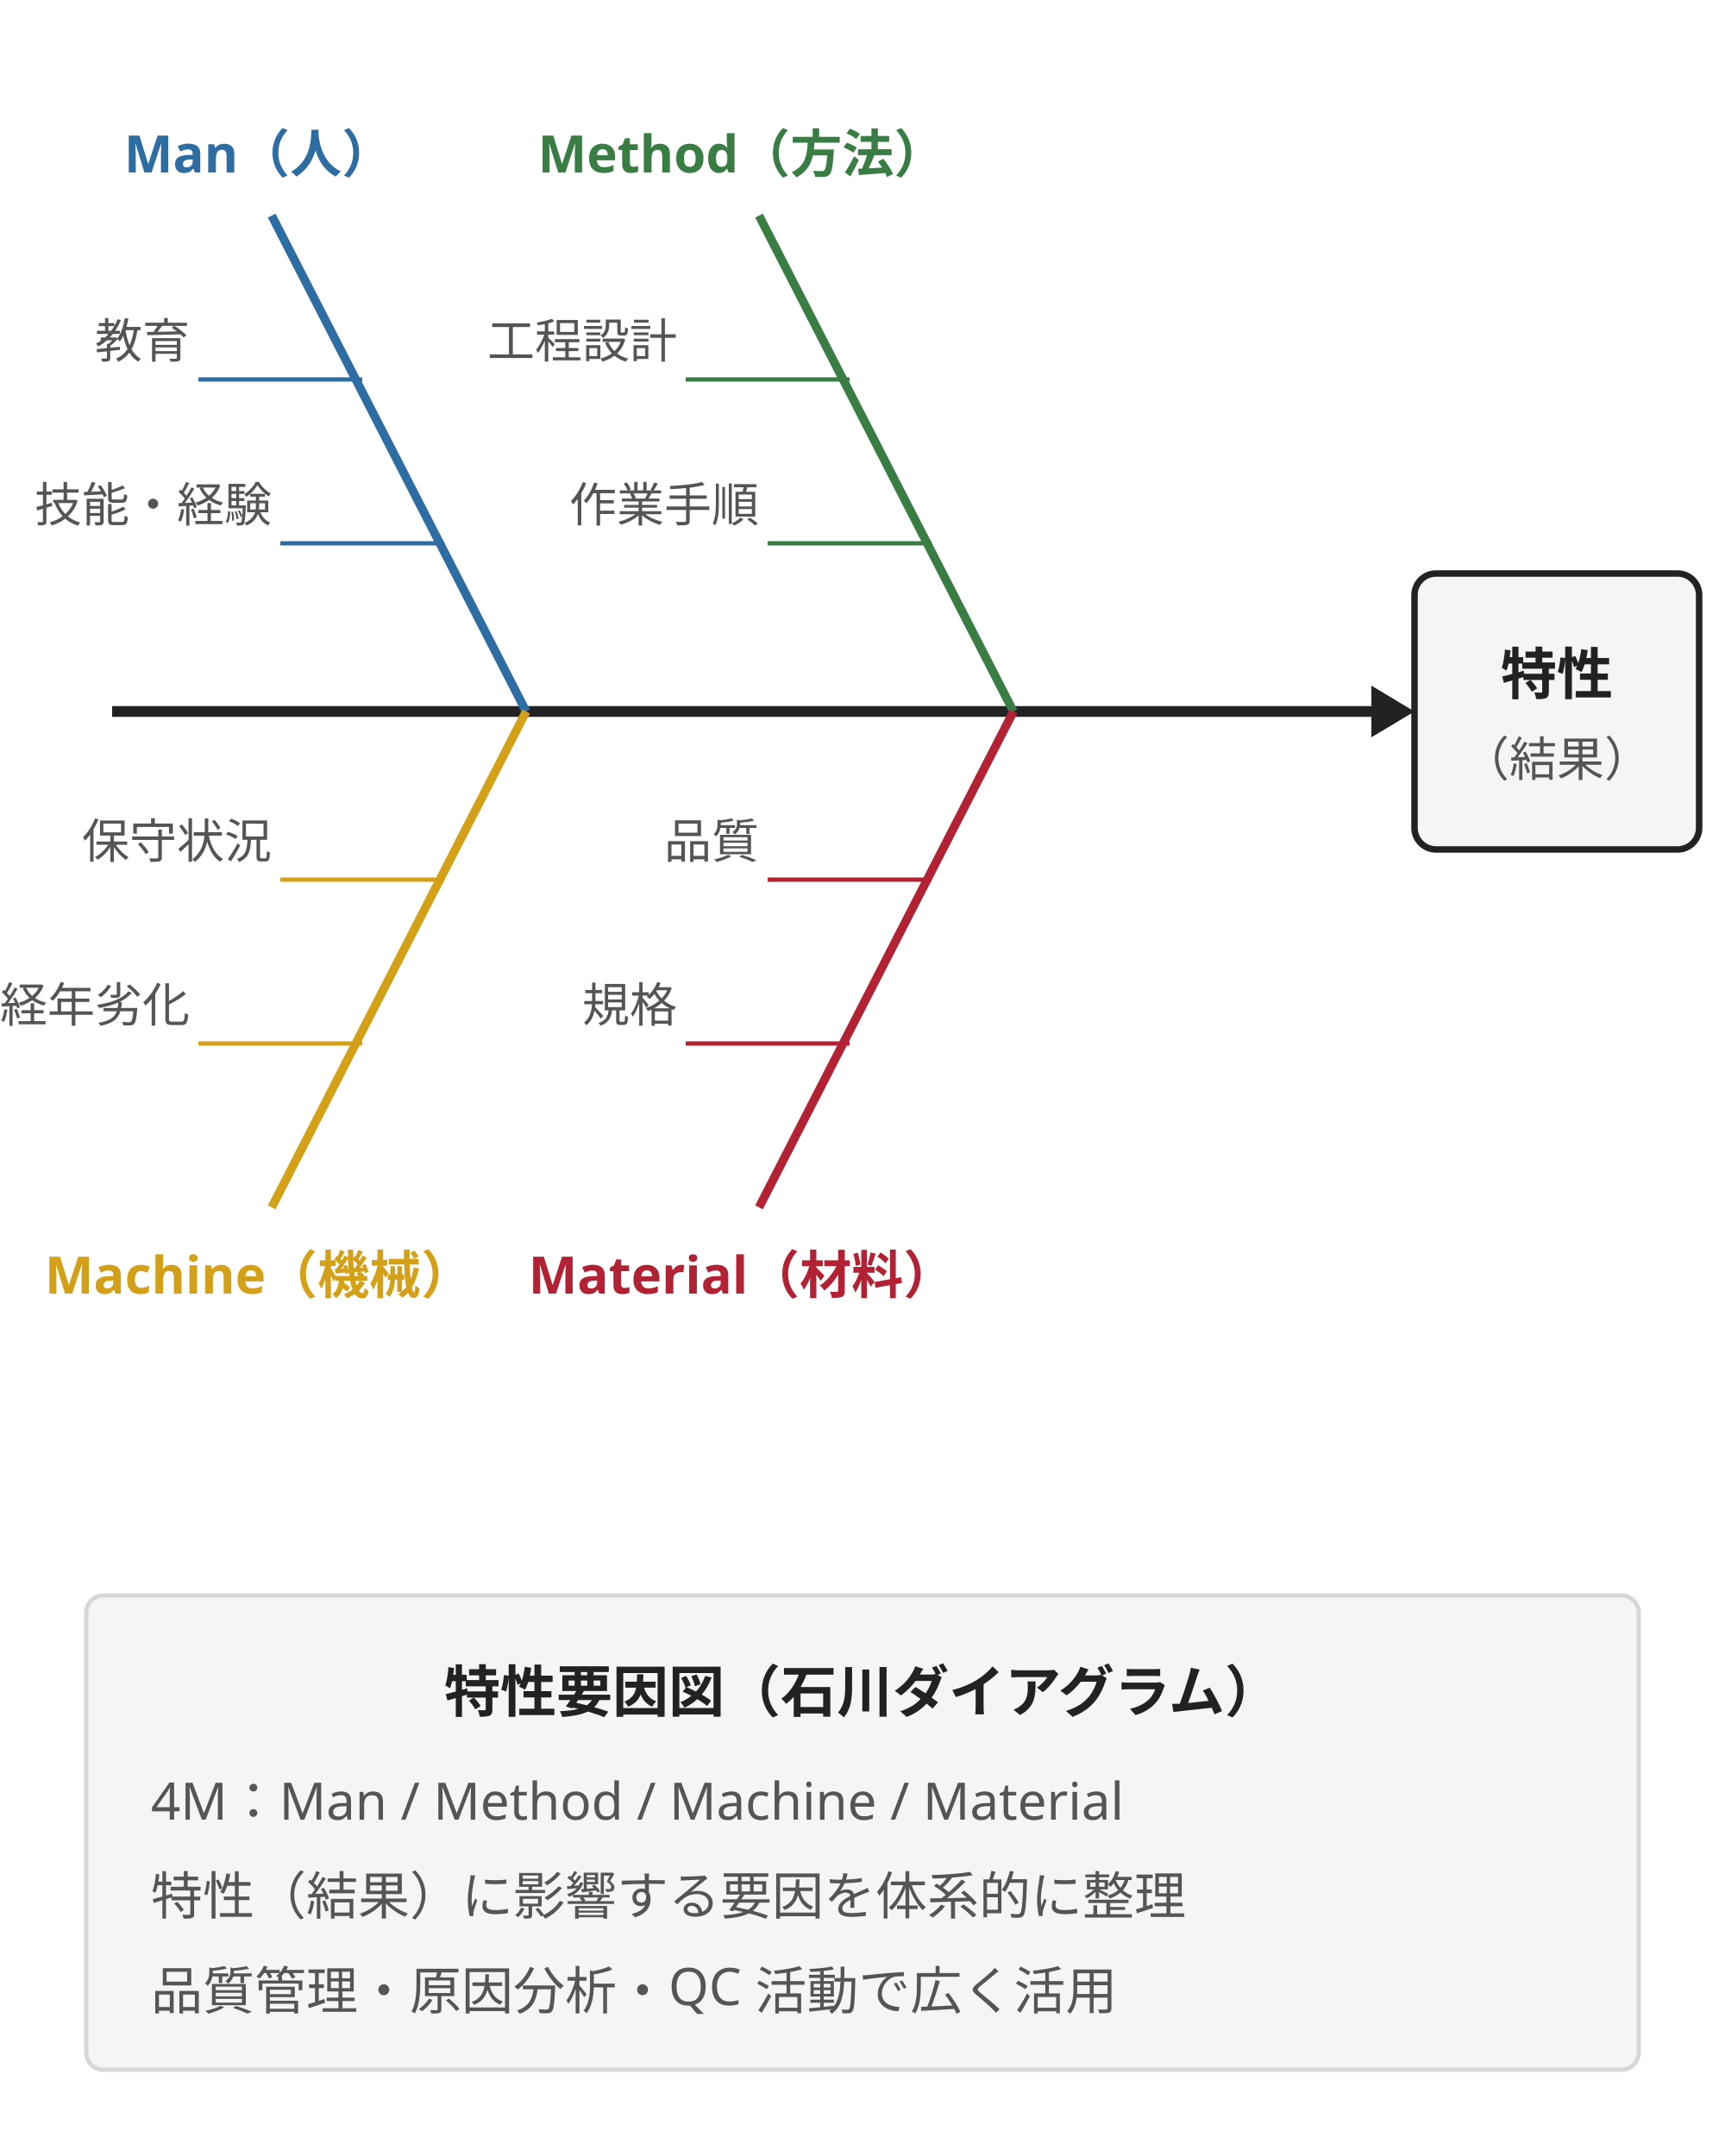
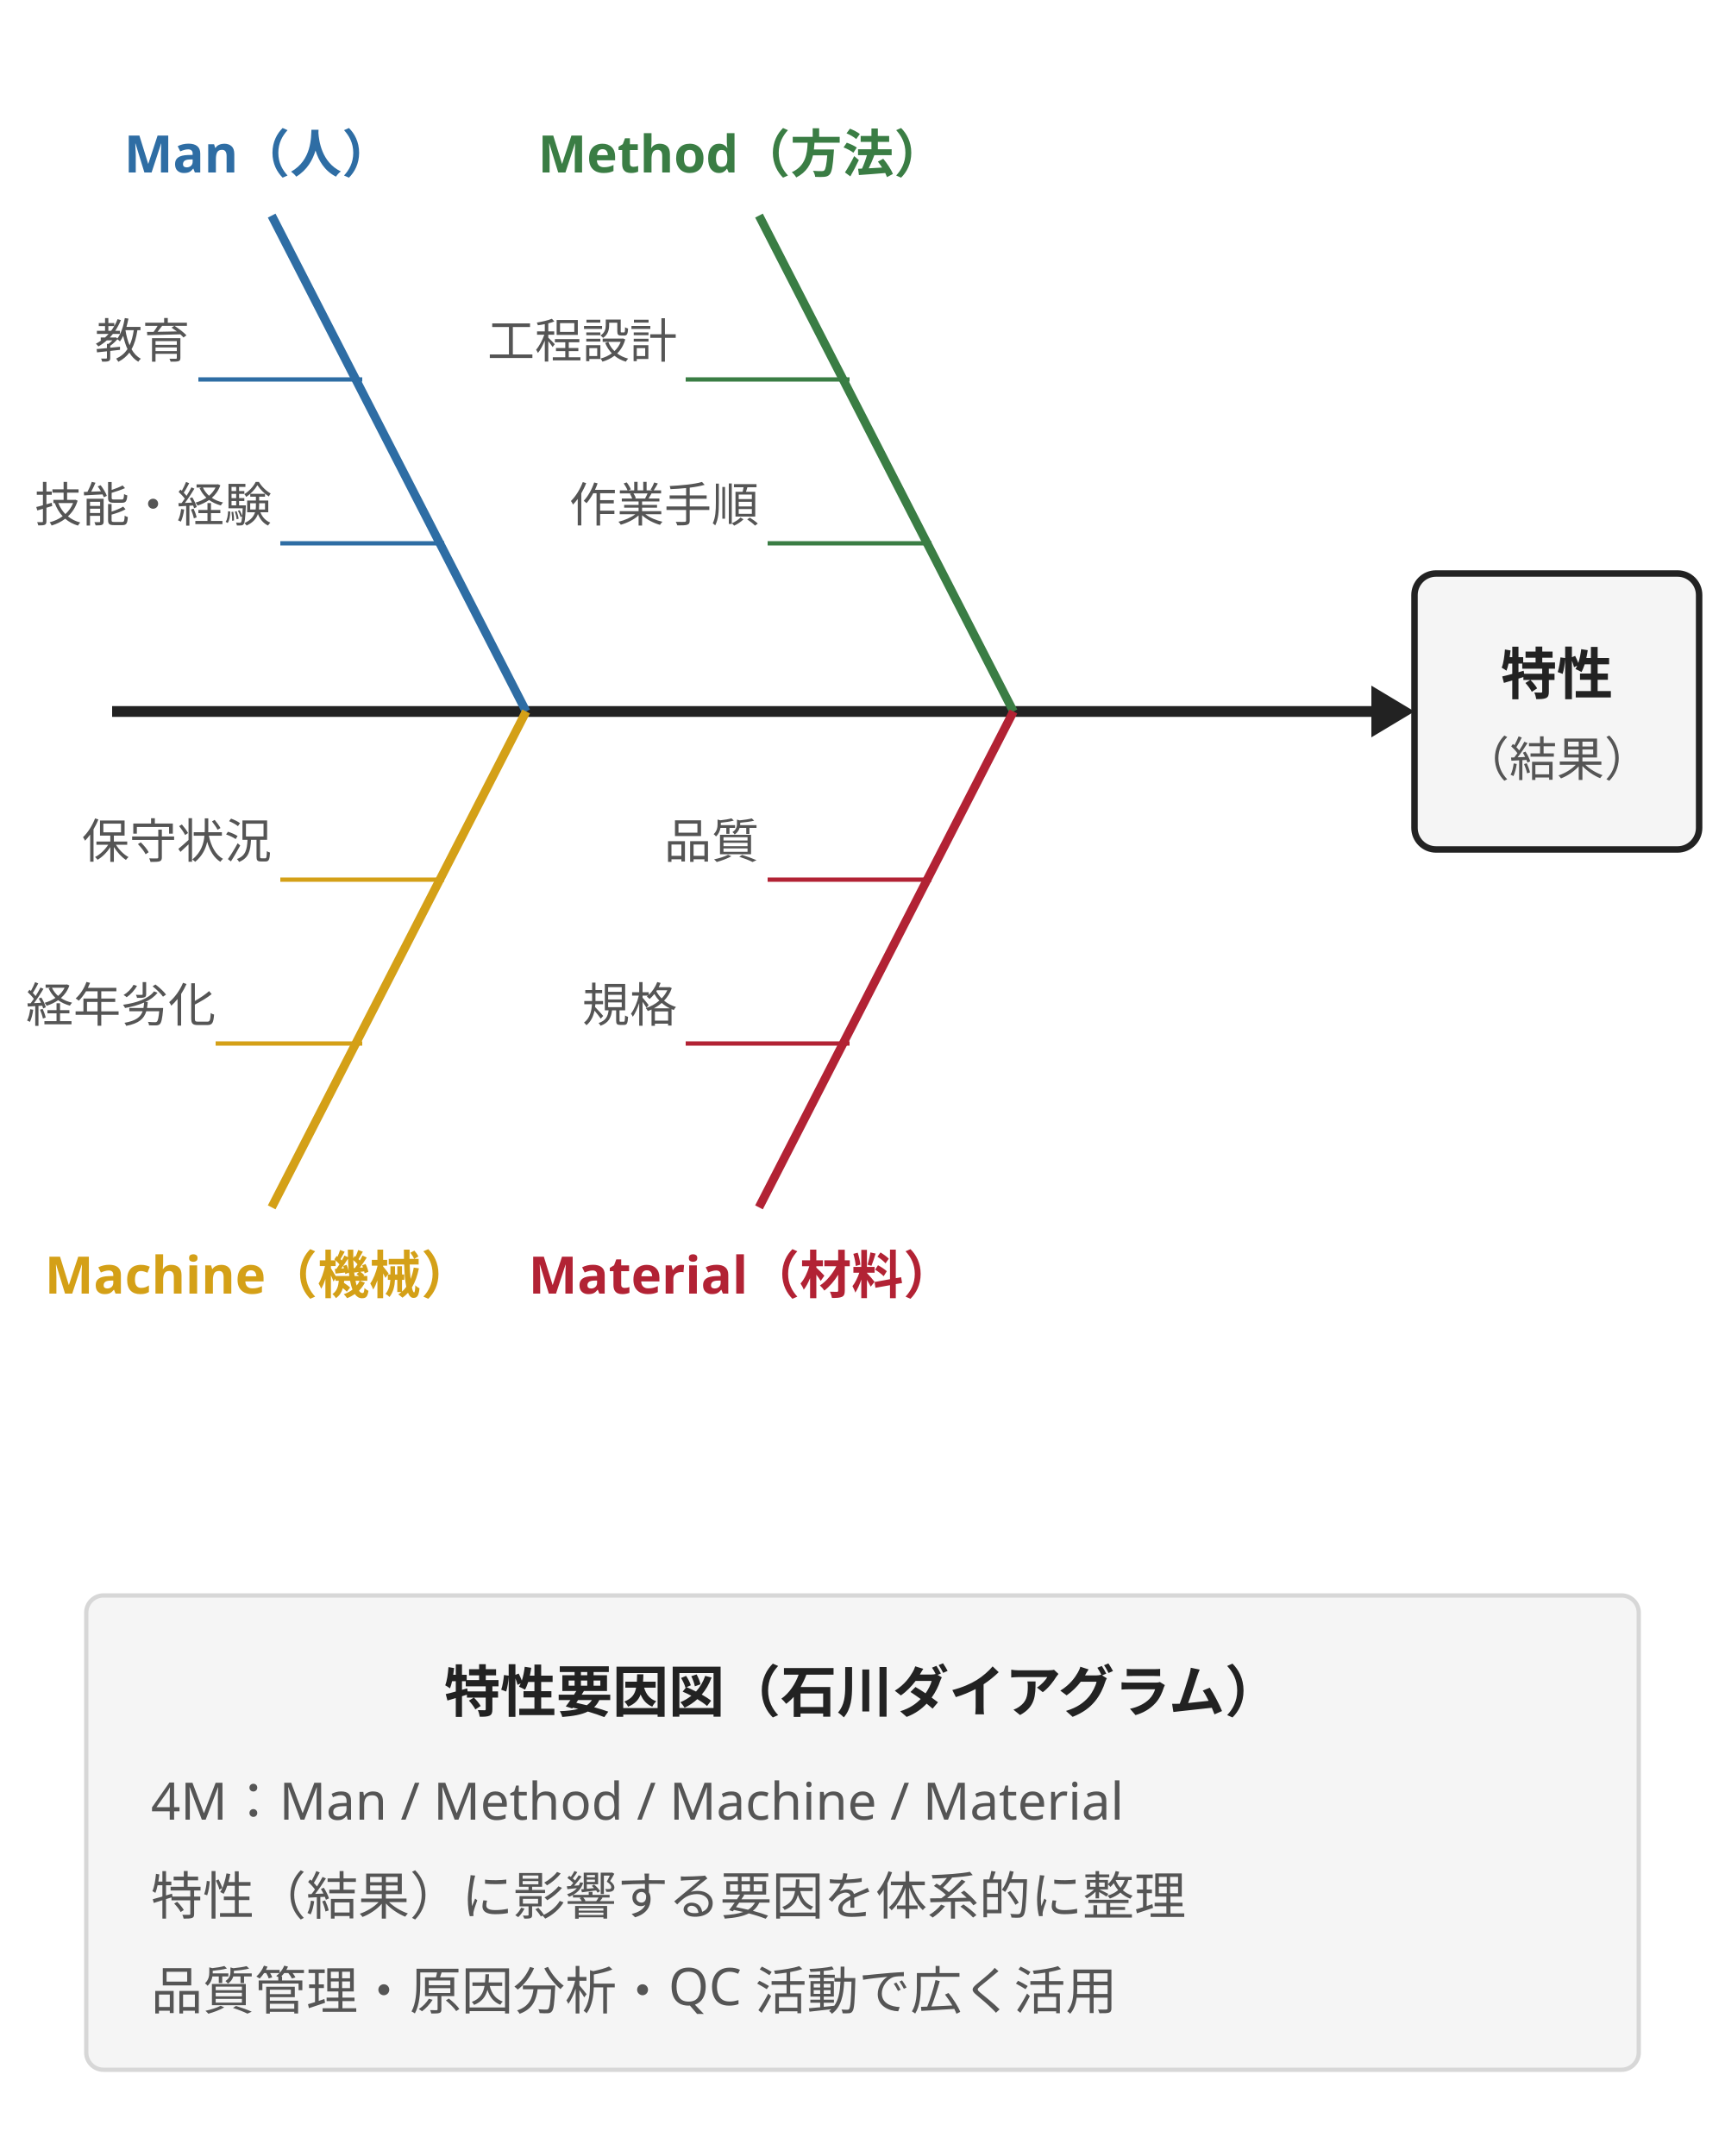
<svg xmlns="http://www.w3.org/2000/svg" width="400" height="500" viewBox="0 0 400 500" font-family="'Noto Sans JP', sans-serif" style="max-width:400px;width:100%" role="img" aria-label="特性要因図（4M）">
  <line x1="26" y1="165" x2="318" y2="165" stroke="#222" stroke-width="2.5" />
  <polygon points="318,159 318,171 328,165" fill="#222" />
  <rect x="328" y="133" width="66" height="64" rx="5" fill="#f5f5f5" stroke="#222" stroke-width="1.5" />
  <text x="361" y="161" text-anchor="middle" fill="#222" font-size="13" font-weight="bold">特性</text>
  <text x="361" y="180" text-anchor="middle" fill="#555" font-size="11">（結果）</text>
  <line x1="122" y1="165" x2="63" y2="50" stroke="#2e6da4" stroke-width="2" />
  <text x="60" y="40" fill="#2e6da4" font-size="12" font-weight="bold" text-anchor="middle">Man（人）</text>
  <line x1="103" y1="126" x2="65" y2="126" stroke="#2e6da4" stroke-width="1" />
  <text x="63" y="121" text-anchor="end" fill="#555" font-size="11">技能・経験</text>
  <line x1="84" y1="88" x2="46" y2="88" stroke="#2e6da4" stroke-width="1" />
  <text x="44" y="83" text-anchor="end" fill="#555" font-size="11">教育</text>
  <line x1="235" y1="165" x2="176" y2="50" stroke="#3a7d44" stroke-width="2" />
  <text x="172" y="40" fill="#3a7d44" font-size="12" font-weight="bold" text-anchor="middle">Method（方法）</text>
  <line x1="216" y1="126" x2="178" y2="126" stroke="#3a7d44" stroke-width="1" />
  <text x="176" y="121" text-anchor="end" fill="#555" font-size="11">作業手順</text>
  <line x1="197" y1="88" x2="159" y2="88" stroke="#3a7d44" stroke-width="1" />
  <text x="157" y="83" text-anchor="end" fill="#555" font-size="11">工程設計</text>
  <line x1="122" y1="165" x2="63" y2="280" stroke="#d4a017" stroke-width="2" />
  <text x="60" y="300" fill="#d4a017" font-size="12" font-weight="bold" text-anchor="middle">Machine（機械）</text>
  <line x1="103" y1="204" x2="65" y2="204" stroke="#d4a017" stroke-width="1" />
  <text x="63" y="199" text-anchor="end" fill="#555" font-size="11">保守状況</text>
-   <line x1="84" y1="242" x2="46" y2="242" stroke="#d4a017" stroke-width="1" />
-   <text x="44" y="237" text-anchor="end" fill="#555" font-size="11">経年劣化</text>
+   <line x1="84" y1="242" x2="50" y2="242" stroke="#d4a017" stroke-width="1" />
+   <text x="50" y="237" text-anchor="end" fill="#555" font-size="11">経年劣化</text>
  <line x1="235" y1="165" x2="176" y2="280" stroke="#b22234" stroke-width="2" />
  <text x="172" y="300" fill="#b22234" font-size="12" font-weight="bold" text-anchor="middle">Material（材料）</text>
  <line x1="216" y1="204" x2="178" y2="204" stroke="#b22234" stroke-width="1" />
  <text x="176" y="199" text-anchor="end" fill="#555" font-size="11">品質</text>
  <line x1="197" y1="242" x2="159" y2="242" stroke="#b22234" stroke-width="1" />
  <text x="157" y="237" text-anchor="end" fill="#555" font-size="11">規格</text>
  <rect x="20" y="370" width="360" height="110" fill="#f5f5f5" stroke="#d7d7d7" stroke-width="1" rx="4" />
  <text x="200" y="397" text-anchor="middle" font-size="13" fill="#222" font-weight="bold">特性要因図（石川ダイアグラム）</text>
  <text x="35" y="422" font-size="12" fill="#555">4M：Man / Method / Machine / Material</text>
  <text x="35" y="444" font-size="12" fill="#555">特性（結果）に影響する要因を体系的に整理</text>
  <text x="35" y="466" font-size="12" fill="#555">品質管理・原因分析・QC 活動で広く活用</text>
</svg>
